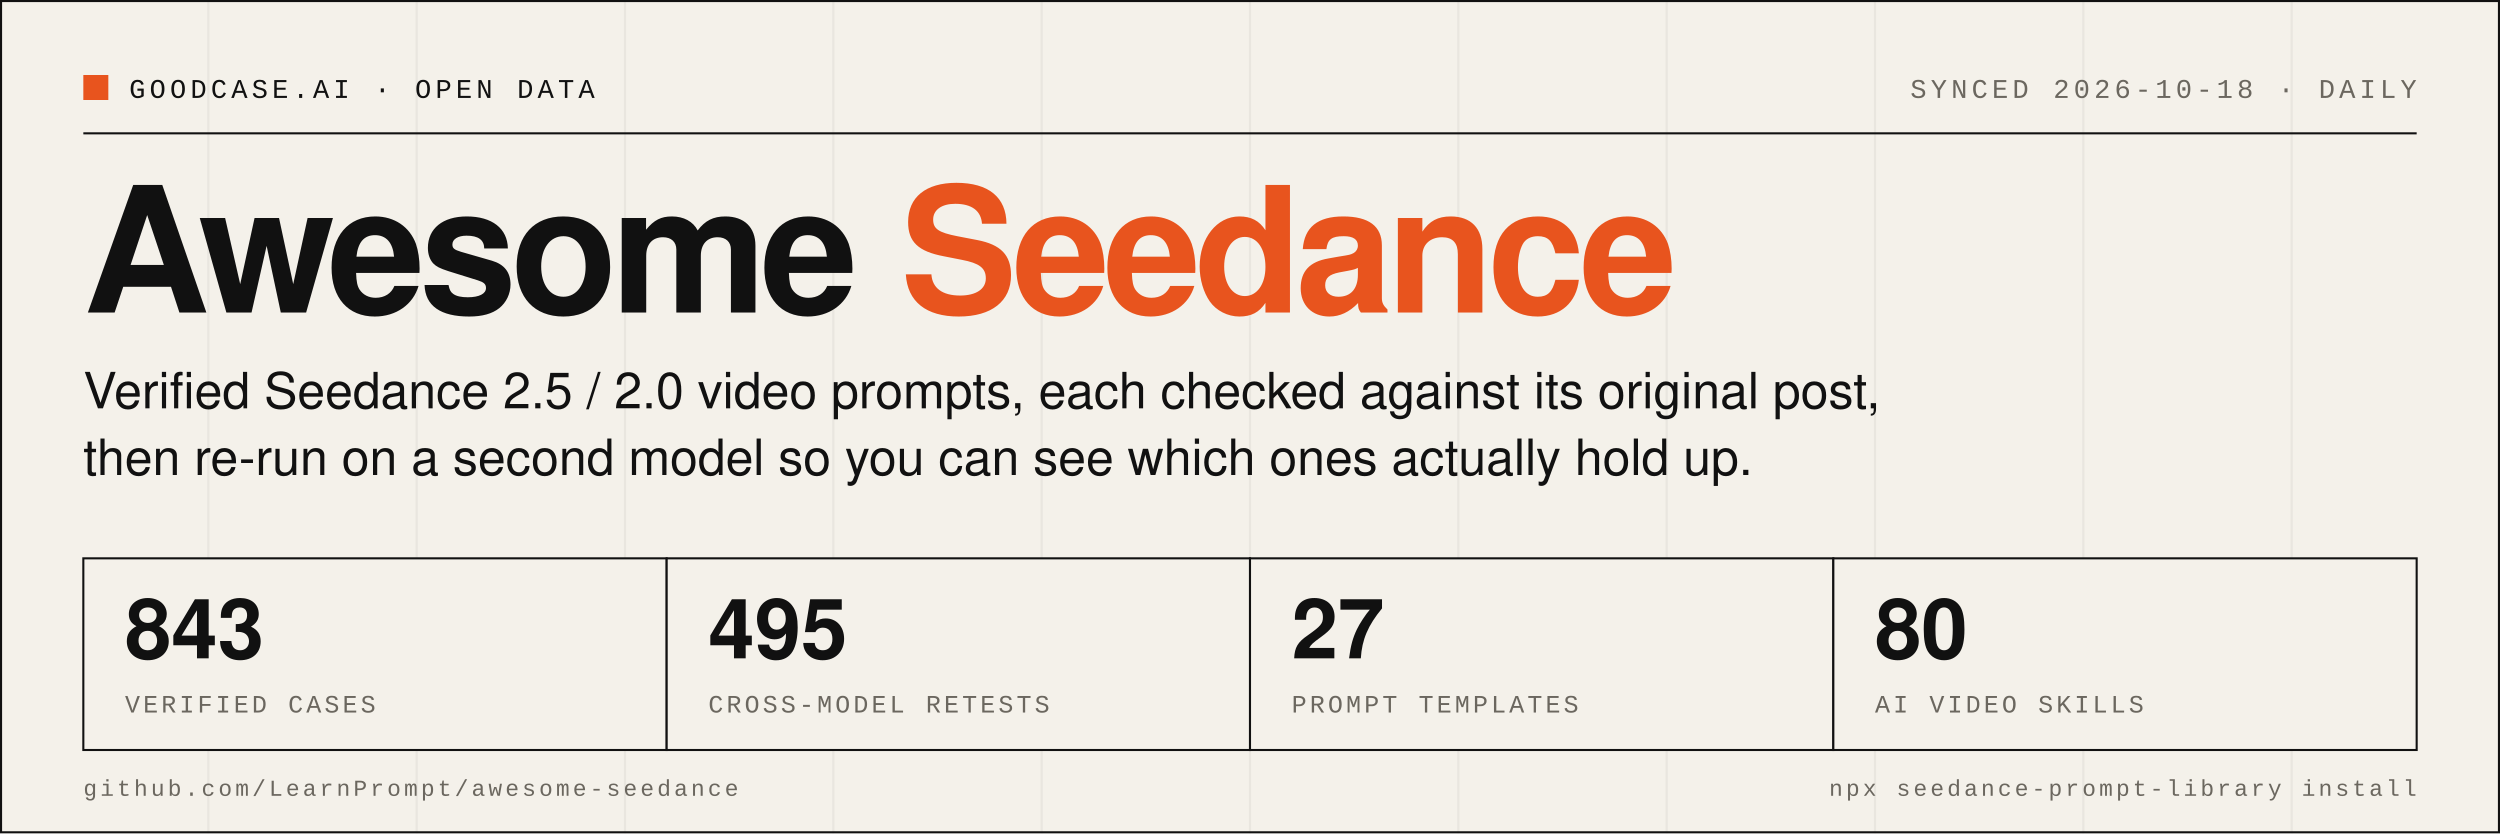
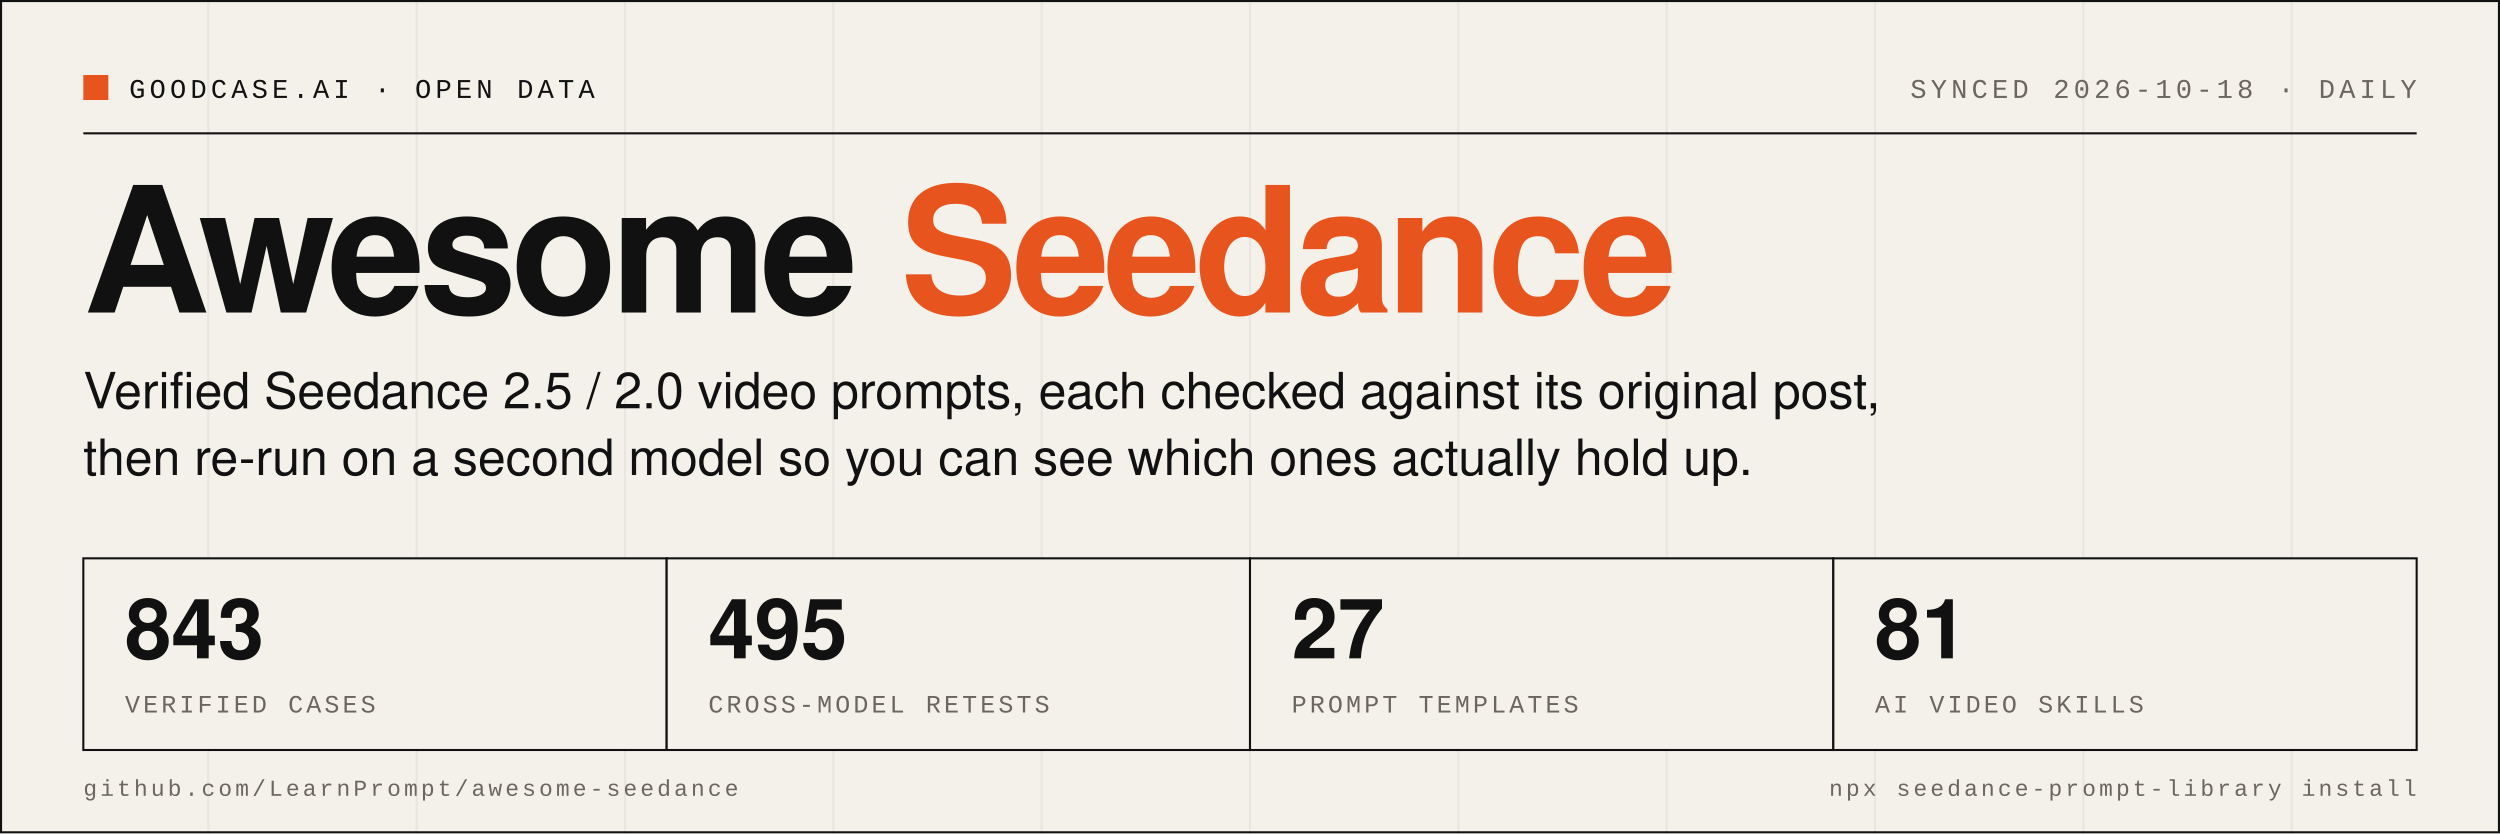
- <svg xmlns="http://www.w3.org/2000/svg" width="1200" height="400" viewBox="0 0 1200 400" role="img" aria-label="Awesome Seedance: 843 verified cases, 495 cross-model retests, 27 prompt templates, 80 AI video skills">
+ <svg xmlns="http://www.w3.org/2000/svg" width="1200" height="400" viewBox="0 0 1200 400" role="img" aria-label="Awesome Seedance: 843 verified cases, 495 cross-model retests, 27 prompt templates, 81 AI video skills">
  <rect width="1200" height="400" fill="#F4F1EA" />
  <line x1="0" y1="0" x2="0" y2="400" stroke="#111111" stroke-opacity="0.05" stroke-width="1" />
  <line x1="100" y1="0" x2="100" y2="400" stroke="#111111" stroke-opacity="0.05" stroke-width="1" />
  <line x1="200" y1="0" x2="200" y2="400" stroke="#111111" stroke-opacity="0.05" stroke-width="1" />
  <line x1="300" y1="0" x2="300" y2="400" stroke="#111111" stroke-opacity="0.05" stroke-width="1" />
  <line x1="400" y1="0" x2="400" y2="400" stroke="#111111" stroke-opacity="0.05" stroke-width="1" />
  <line x1="500" y1="0" x2="500" y2="400" stroke="#111111" stroke-opacity="0.05" stroke-width="1" />
  <line x1="600" y1="0" x2="600" y2="400" stroke="#111111" stroke-opacity="0.05" stroke-width="1" />
  <line x1="700" y1="0" x2="700" y2="400" stroke="#111111" stroke-opacity="0.05" stroke-width="1" />
  <line x1="800" y1="0" x2="800" y2="400" stroke="#111111" stroke-opacity="0.05" stroke-width="1" />
  <line x1="900" y1="0" x2="900" y2="400" stroke="#111111" stroke-opacity="0.05" stroke-width="1" />
  <line x1="1000" y1="0" x2="1000" y2="400" stroke="#111111" stroke-opacity="0.05" stroke-width="1" />
  <line x1="1100" y1="0" x2="1100" y2="400" stroke="#111111" stroke-opacity="0.05" stroke-width="1" />
  <rect x="0.5" y="0.5" width="1199" height="399" fill="none" stroke="#111111" stroke-width="1" />
  <rect x="40" y="36" width="12" height="12" fill="#E8541E" />
  <text x="62" y="47" font-family="SFMono-Regular, Menlo, Consolas, 'Liberation Mono', monospace" font-size="13" letter-spacing="2" fill="#111111">GOODCASE.AI · OPEN DATA</text>
  <text x="1160" y="47" text-anchor="end" font-family="SFMono-Regular, Menlo, Consolas, 'Liberation Mono', monospace" font-size="13" letter-spacing="2" fill="#6B675F">SYNCED 2026-10-18 · DAILY</text>
  <line x1="40" y1="64" x2="1160" y2="64" stroke="#111111" stroke-width="1" />
  <text x="40" y="150" font-family="Helvetica Neue, Helvetica, Arial, 'PingFang SC', sans-serif" font-size="84" font-weight="800" letter-spacing="-3" fill="#111111">Awesome <tspan fill="#E8541E">Seedance</tspan>
  </text>
  <text x="40" y="196" font-family="Helvetica Neue, Helvetica, Arial, 'PingFang SC', sans-serif" font-size="24" fill="#111111">Verified Seedance 2.5 / 2.0 video prompts, each checked against its original post,</text>
  <text x="40" y="228" font-family="Helvetica Neue, Helvetica, Arial, 'PingFang SC', sans-serif" font-size="24" fill="#111111">then re-run on a second model so you can see which ones actually hold up.</text>
  <rect x="40" y="268" width="280" height="92" fill="#F4F1EA" stroke="#111111" stroke-width="1" />
  <text x="60" y="316" font-family="Helvetica Neue, Helvetica, Arial, 'PingFang SC', sans-serif" font-size="40" font-weight="700" fill="#111111">843</text>
  <text x="60" y="342" font-family="SFMono-Regular, Menlo, Consolas, 'Liberation Mono', monospace" font-size="12" letter-spacing="1.5" fill="#6B675F">VERIFIED CASES</text>
  <rect x="320" y="268" width="280" height="92" fill="#F4F1EA" stroke="#111111" stroke-width="1" />
  <text x="340" y="316" font-family="Helvetica Neue, Helvetica, Arial, 'PingFang SC', sans-serif" font-size="40" font-weight="700" fill="#111111">495</text>
  <text x="340" y="342" font-family="SFMono-Regular, Menlo, Consolas, 'Liberation Mono', monospace" font-size="12" letter-spacing="1.5" fill="#6B675F">CROSS-MODEL RETESTS</text>
  <rect x="600" y="268" width="280" height="92" fill="#F4F1EA" stroke="#111111" stroke-width="1" />
  <text x="620" y="316" font-family="Helvetica Neue, Helvetica, Arial, 'PingFang SC', sans-serif" font-size="40" font-weight="700" fill="#111111">27</text>
  <text x="620" y="342" font-family="SFMono-Regular, Menlo, Consolas, 'Liberation Mono', monospace" font-size="12" letter-spacing="1.5" fill="#6B675F">PROMPT TEMPLATES</text>
  <rect x="880" y="268" width="280" height="92" fill="#F4F1EA" stroke="#111111" stroke-width="1" />
-   <text x="900" y="316" font-family="Helvetica Neue, Helvetica, Arial, 'PingFang SC', sans-serif" font-size="40" font-weight="700" fill="#111111">80</text>
+   <text x="900" y="316" font-family="Helvetica Neue, Helvetica, Arial, 'PingFang SC', sans-serif" font-size="40" font-weight="700" fill="#111111">81</text>
  <text x="900" y="342" font-family="SFMono-Regular, Menlo, Consolas, 'Liberation Mono', monospace" font-size="12" letter-spacing="1.5" fill="#6B675F">AI VIDEO SKILLS</text>
  <text x="40" y="382" font-family="SFMono-Regular, Menlo, Consolas, 'Liberation Mono', monospace" font-size="11" letter-spacing="1.5" fill="#6B675F">github.com/LearnPrompt/awesome-seedance</text>
  <text x="1160" y="382" text-anchor="end" font-family="SFMono-Regular, Menlo, Consolas, 'Liberation Mono', monospace" font-size="11" letter-spacing="1.5" fill="#6B675F">npx seedance-prompt-library install</text>
</svg>
